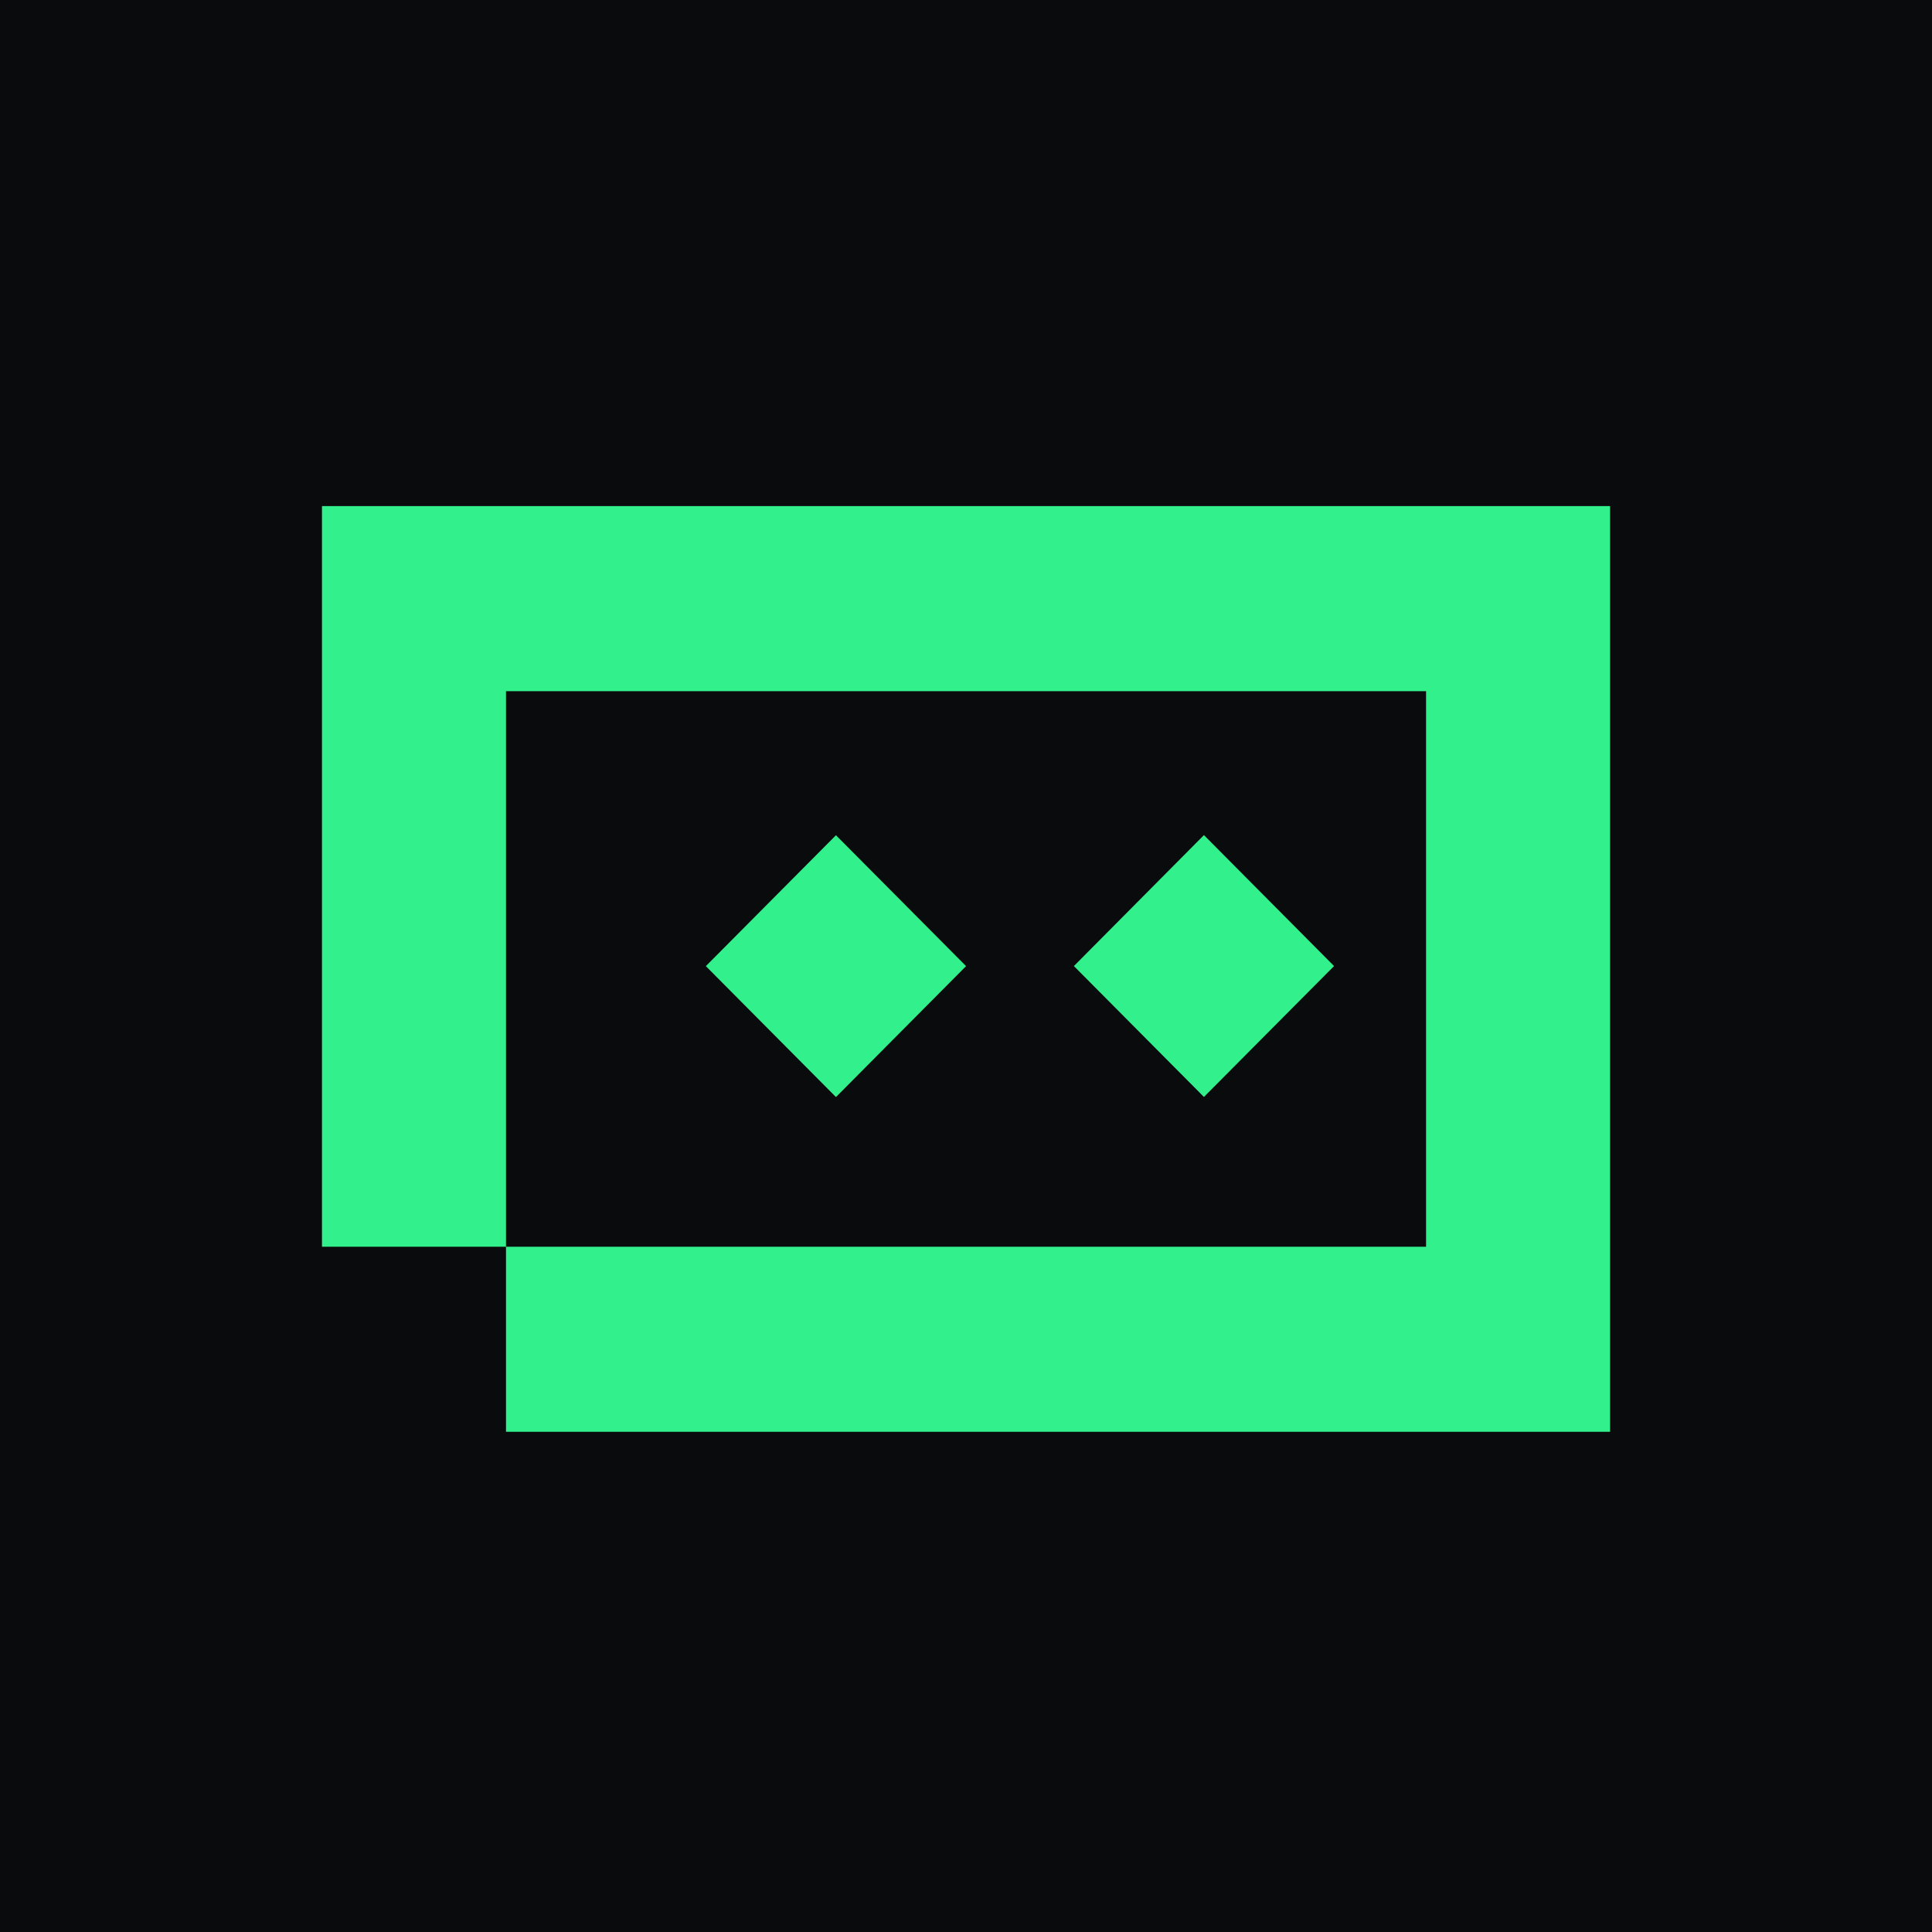
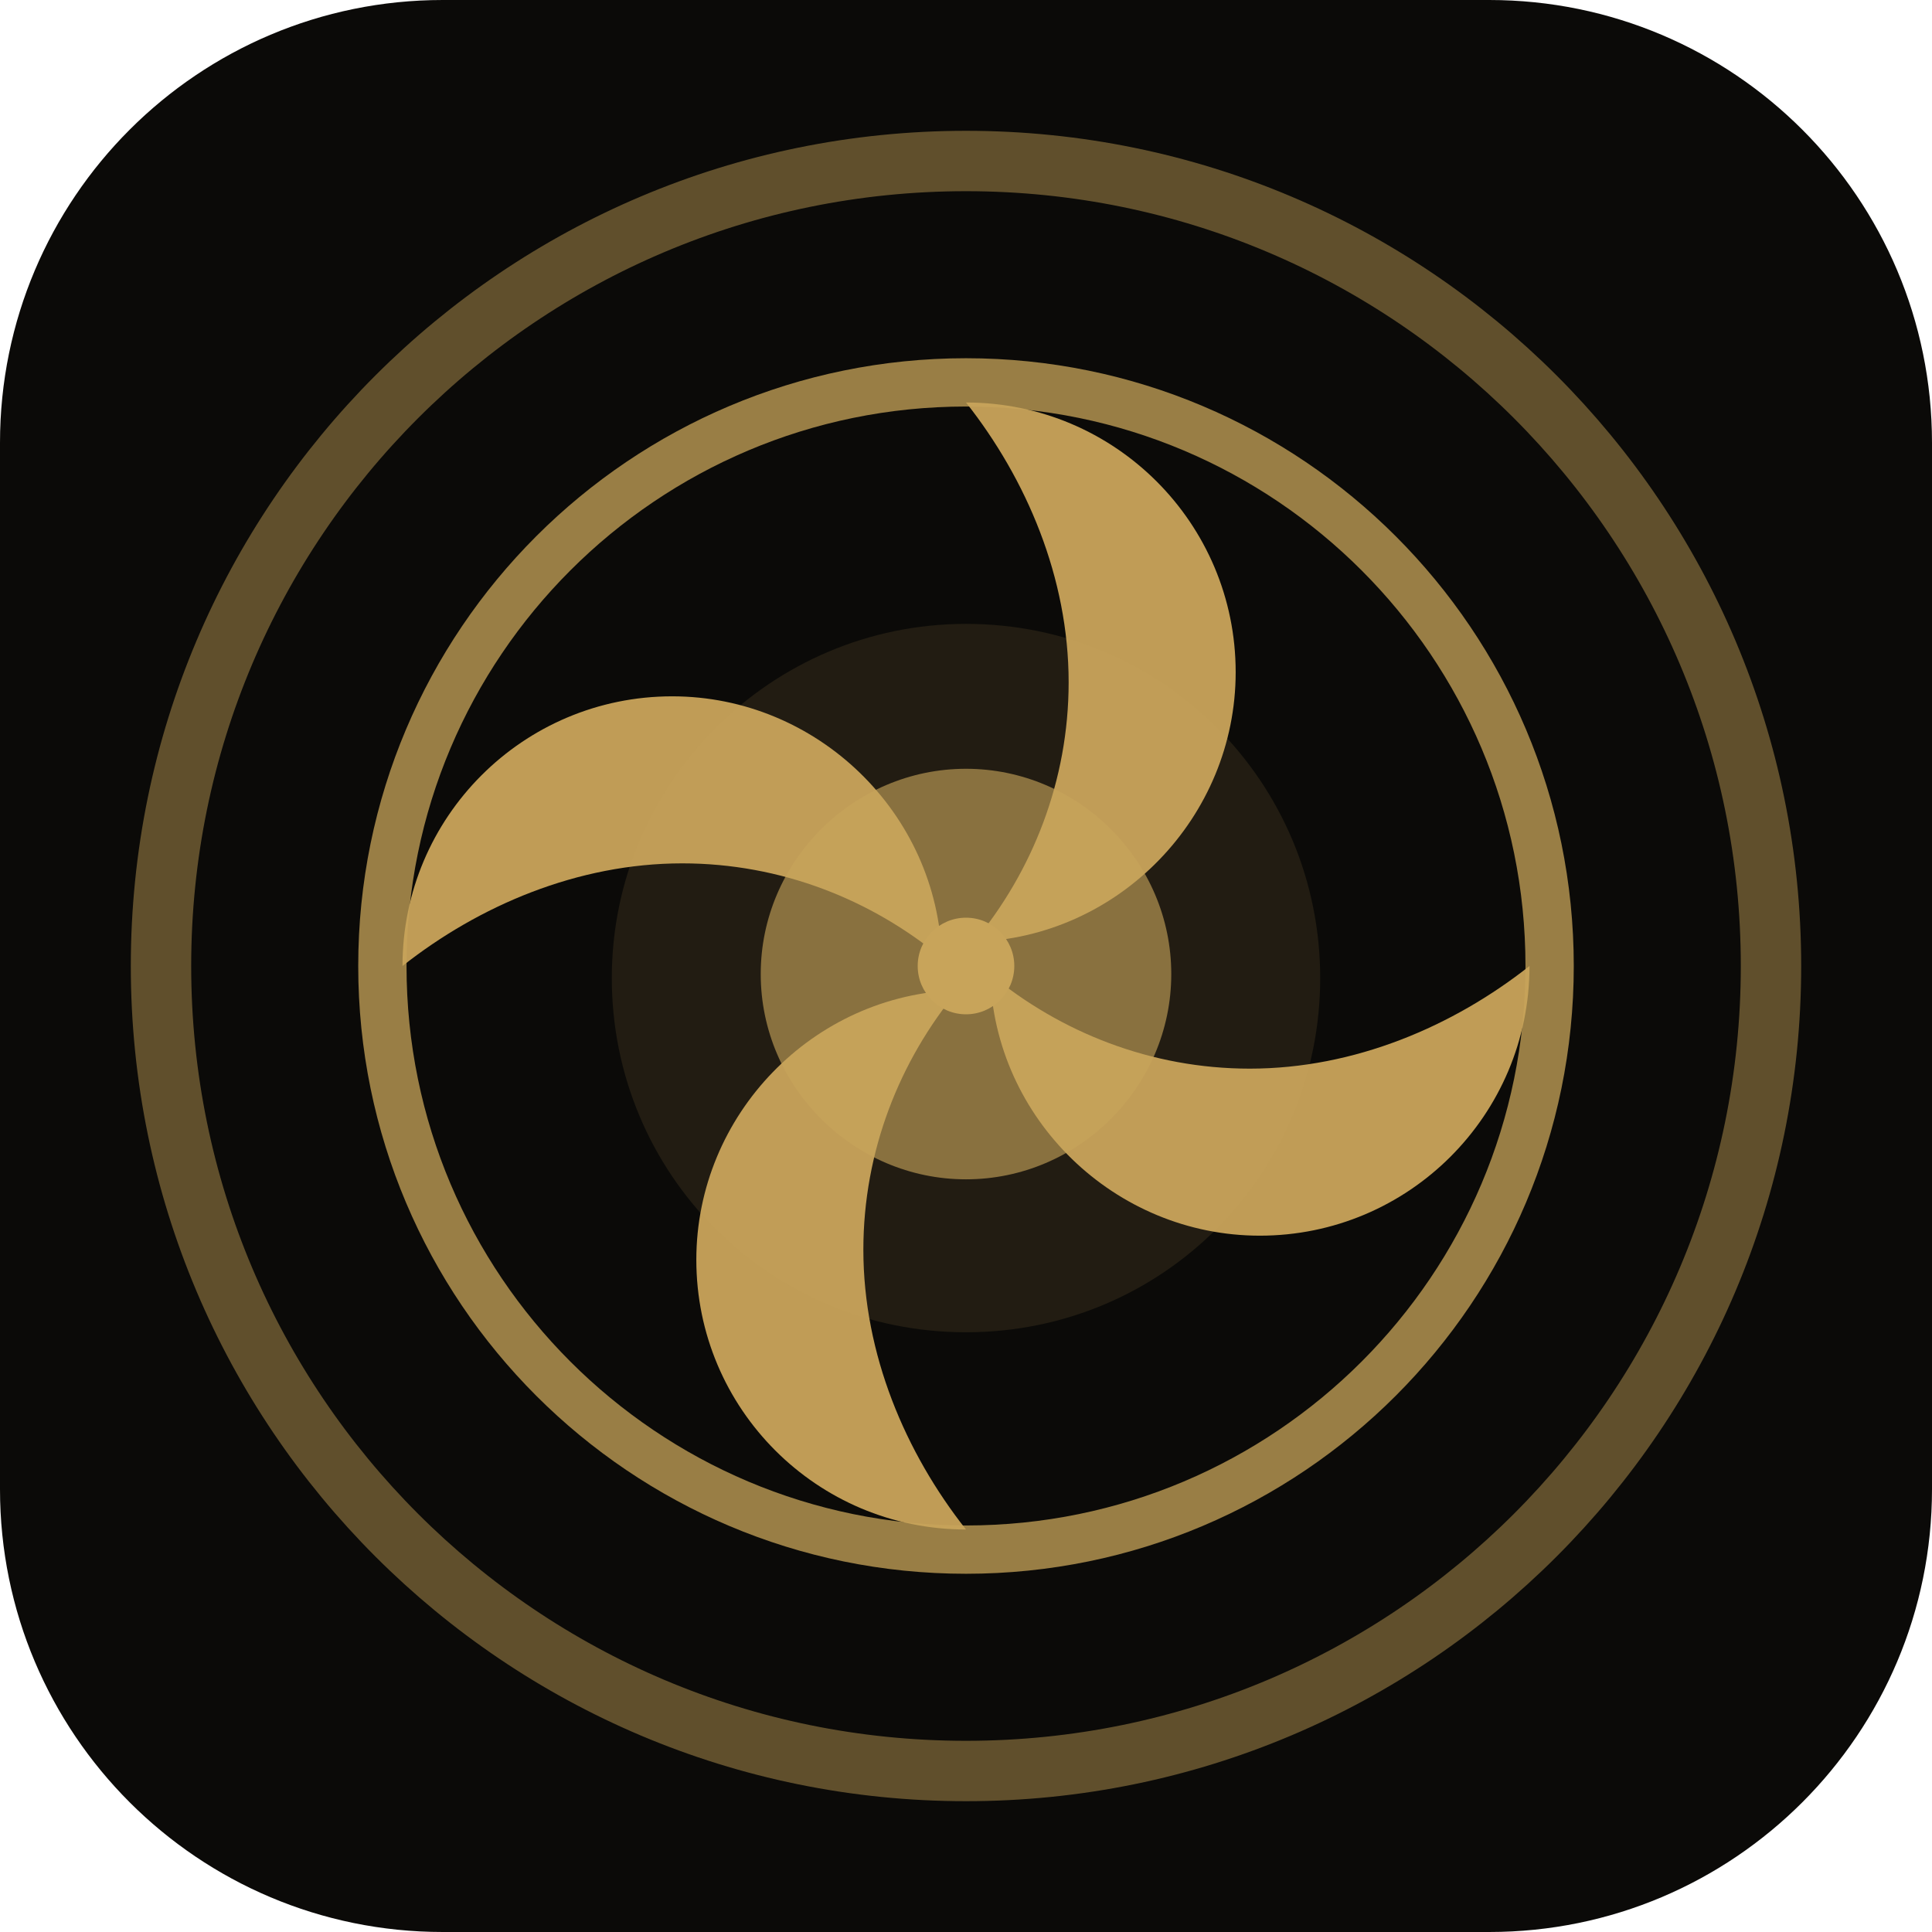
- <svg xmlns="http://www.w3.org/2000/svg" width="32" height="32" viewBox="0 0 32 32" fill="none">
-   <rect width="32" height="32" fill="#0A0B0D" />
-   <path d="M26.668 23.715H8.381V20.65H5.333V8.382H26.668V23.715ZM8.381 20.65H23.62V11.448H8.381V20.65ZM16.001 16.002L13.846 18.171L11.691 16.002L13.846 13.834L16.001 16.002ZM22.096 16.001L19.941 18.169L17.787 16.001L19.941 13.832L22.096 16.001Z" fill="#32F08C" />
+ <svg xmlns="http://www.w3.org/2000/svg" width="32" height="32" viewBox="0 0 96 96" fill="none">
+   <rect width="96" height="96" rx="22" fill="#0B0A08" />
+   <circle cx="48" cy="48" r="40" stroke="#C8A45A" stroke-opacity="0.45" stroke-width="3" />
+   <circle cx="48" cy="48" r="29" stroke="#C8A45A" stroke-opacity="0.75" stroke-width="2.4" />
+   <g fill="#C8A45A">
+     <path d="M48 20c7.4 0 13.4 6 13.4 13.4 0 7.2-5.8 13.2-13 13.4 2.9-3.5 4.7-8 4.7-12.9C53.1 28.7 51 23.8 48 20Z" opacity="0.95" />
+     <path d="M76 48c0 7.4-6 13.4-13.4 13.4-7.2 0-13.2-5.8-13.4-13 3.5 2.9 8 4.7 12.9 4.7 5.2 0 10.1-2.1 13.9-5.1Z" opacity="0.95" />
+     <path d="M48 76c-7.4 0-13.4-6-13.4-13.4 0-7.2 5.8-13.2 13-13.4-2.9 3.5-4.7 8-4.7 12.9 0 5.2 2.1 10.1 5.1 13.9Z" opacity="0.95" />
+     <path d="M20 48c0-7.4 6-13.4 13.4-13.4 7.2 0 13.2 5.8 13.4 13-3.5-2.9-8-4.7-12.9-4.7-5.2 0-10.1 2.1-13.9 5.1Z" opacity="0.95" />
+     <path d="M48 31c9.8 0 17.6 7.9 17.6 17.6S57.8 66.2 48 66.2 30.4 58.3 30.4 48.6 38.3 31 48 31Z" opacity="0.12" />
+     <path d="M48 38.2c5.6 0 10.2 4.6 10.2 10.2S53.6 58.6 48 58.6 37.8 54 37.8 48.4 42.4 38.2 48 38.2Z" opacity="0.62" />
+   </g>
+   <circle cx="48" cy="48" r="2.4" fill="#C8A45A" />
</svg>
